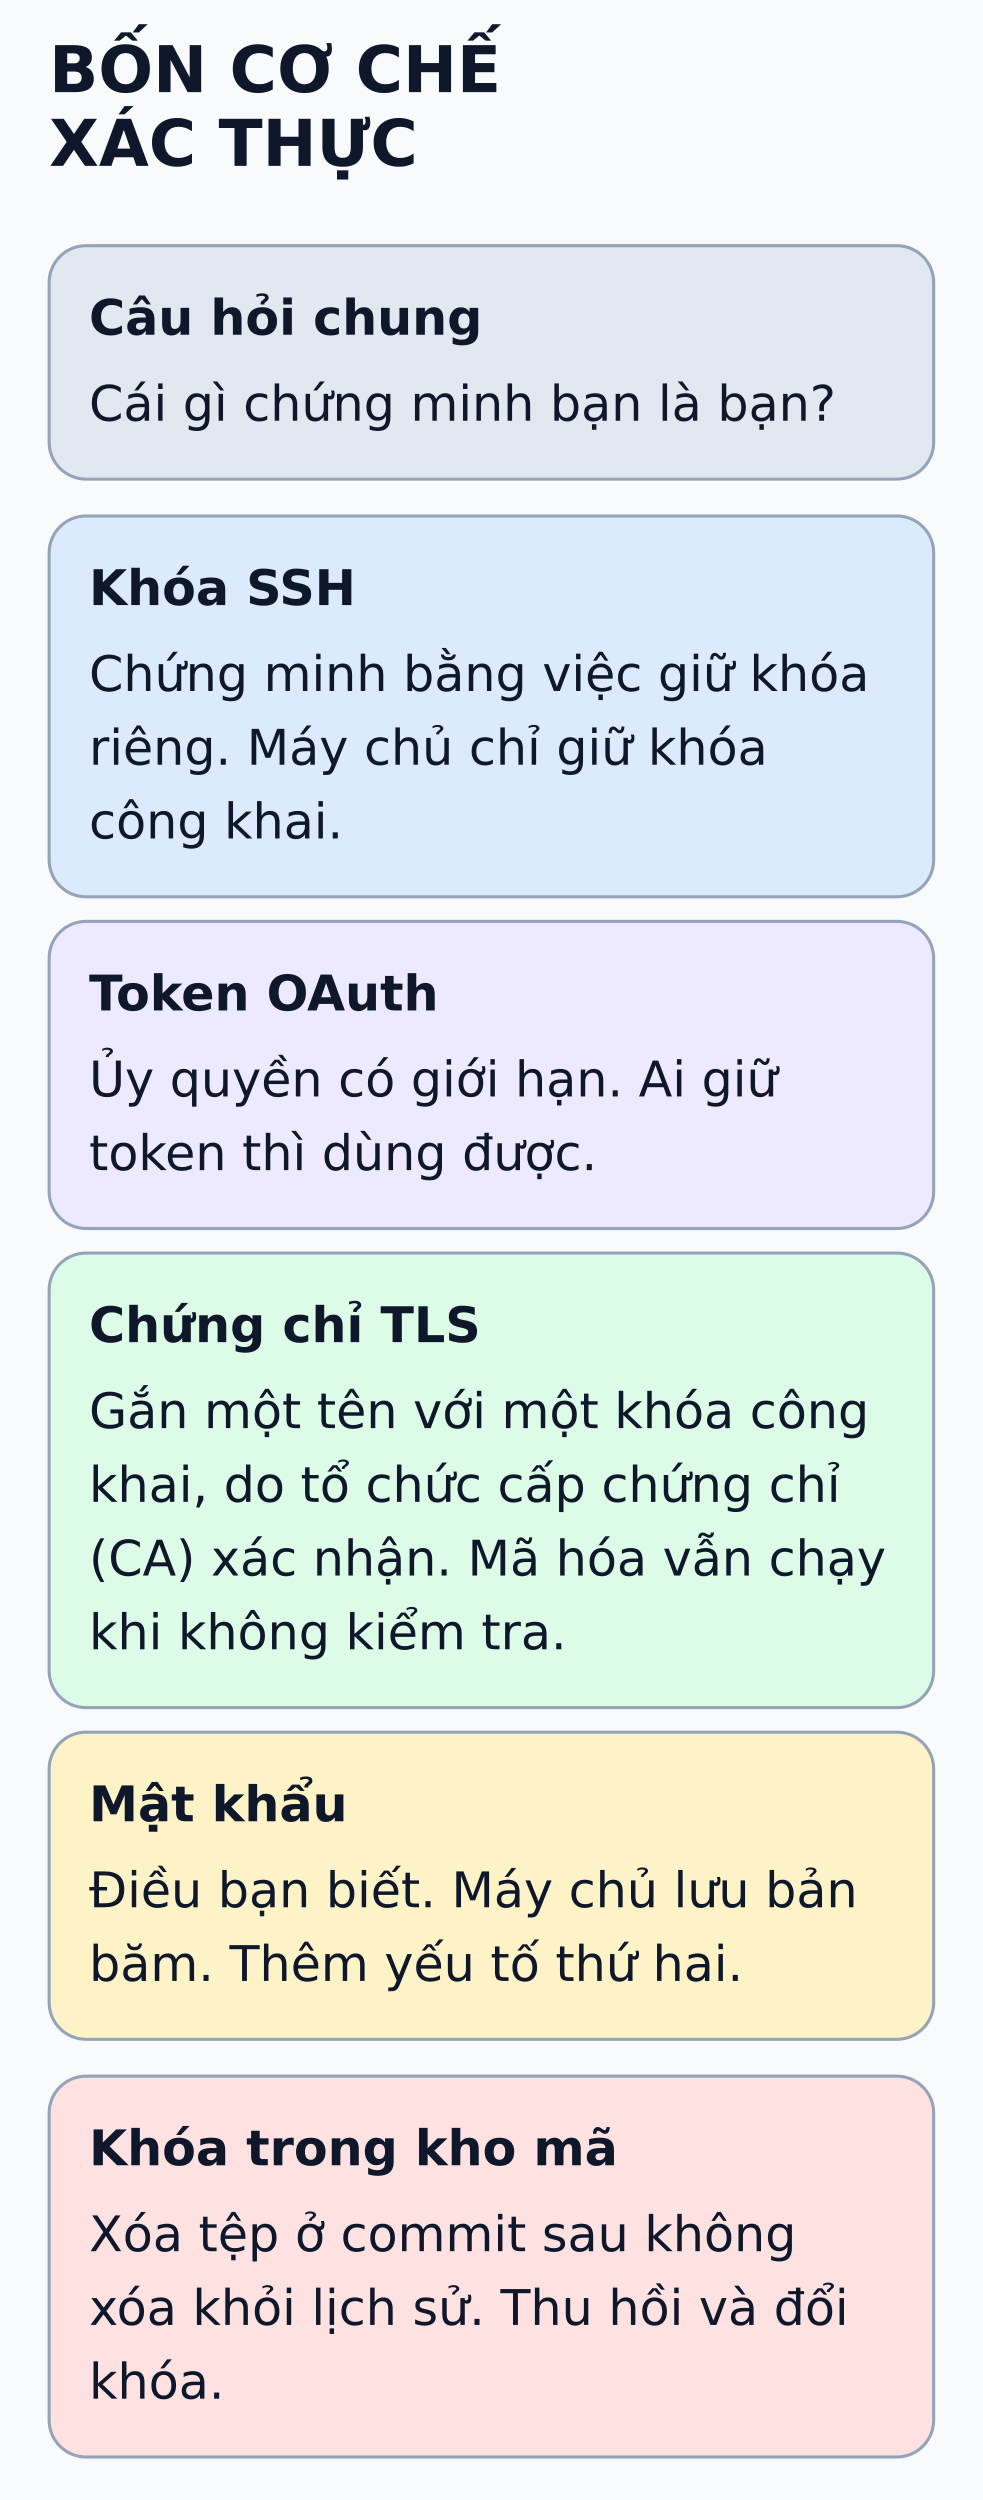
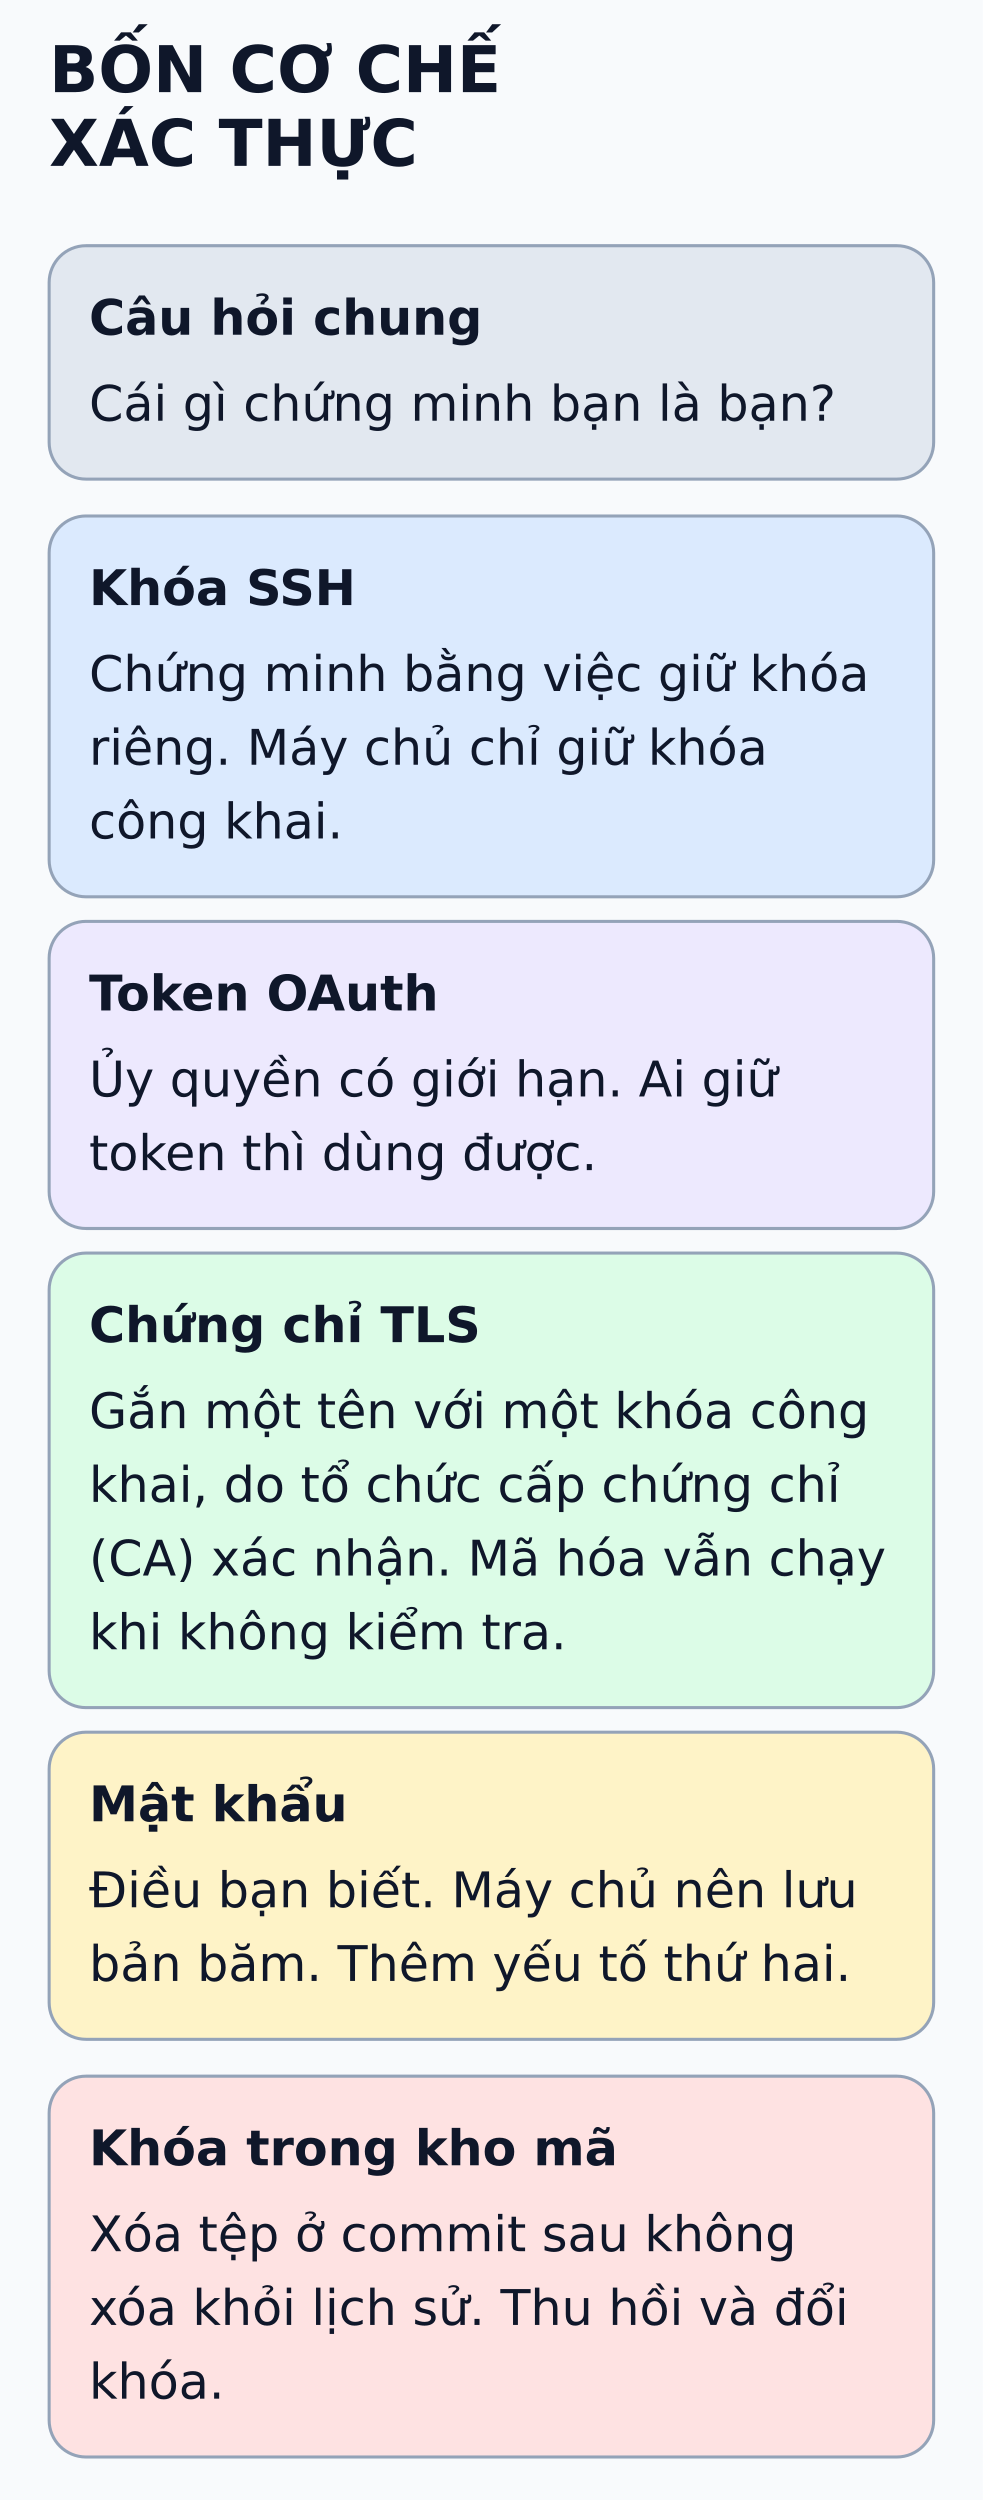
<svg xmlns="http://www.w3.org/2000/svg" viewBox="0 0 320 814" width="320" height="814" role="img" aria-labelledby="title desc">
  <rect width="320" height="814" fill="#f8fafc" />
  <g font-family="DejaVu Sans, Arial, sans-serif" fill="#0f172a">
    <text x="16" y="30" font-size="21" font-weight="bold">BỐN CƠ CHẾ</text>
    <text x="16" y="54" font-size="21" font-weight="bold">XÁC THỰC</text>
    <rect x="16" y="80" width="288" height="76" rx="12" fill="#e2e8f0" stroke="#94a3b8" />
    <text x="29" y="109" font-size="16" font-weight="bold">Câu hỏi chung</text>
    <text x="29" y="137" font-size="16" font-weight="normal">Cái gì chứng minh bạn là bạn?</text>
    <rect x="16" y="168" width="288" height="124" rx="12" fill="#dbeafe" stroke="#94a3b8" />
    <text x="29" y="197" font-size="16" font-weight="bold">Khóa SSH</text>
    <text x="29" y="225" font-size="16" font-weight="normal">Chứng minh bằng việc giữ khóa</text>
    <text x="29" y="249" font-size="16" font-weight="normal">riêng. Máy chủ chỉ giữ khóa</text>
    <text x="29" y="273" font-size="16" font-weight="normal">công khai.</text>
    <rect x="16" y="300" width="288" height="100" rx="12" fill="#ede9fe" stroke="#94a3b8" />
    <text x="29" y="329" font-size="16" font-weight="bold">Token OAuth</text>
    <text x="29" y="357" font-size="16" font-weight="normal">Ủy quyền có giới hạn. Ai giữ</text>
    <text x="29" y="381" font-size="16" font-weight="normal">token thì dùng được.</text>
    <rect x="16" y="408" width="288" height="148" rx="12" fill="#dcfce7" stroke="#94a3b8" />
    <text x="29" y="437" font-size="16" font-weight="bold">Chứng chỉ TLS</text>
    <text x="29" y="465" font-size="16" font-weight="normal">Gắn một tên với một khóa công</text>
    <text x="29" y="489" font-size="16" font-weight="normal">khai, do tổ chức cấp chứng chỉ</text>
    <text x="29" y="513" font-size="16" font-weight="normal">(CA) xác nhận. Mã hóa vẫn chạy</text>
    <text x="29" y="537" font-size="16" font-weight="normal">khi không kiểm tra.</text>
    <rect x="16" y="564" width="288" height="100" rx="12" fill="#fef3c7" stroke="#94a3b8" />
    <text x="29" y="593" font-size="16" font-weight="bold">Mật khẩu</text>
-     <text x="29" y="621" font-size="16" font-weight="normal">Điều bạn biết. Máy chủ lưu bản</text>
-     <text x="29" y="645" font-size="16" font-weight="normal">băm. Thêm yếu tố thứ hai.</text>
+     <text x="29" y="621" font-size="16" font-weight="normal">Điều bạn biết. Máy chủ nên lưu</text>
+     <text x="29" y="645" font-size="16" font-weight="normal">bản băm. Thêm yếu tố thứ hai.</text>
    <rect x="16" y="676" width="288" height="124" rx="12" fill="#fee2e2" stroke="#94a3b8" />
    <text x="29" y="705" font-size="16" font-weight="bold">Khóa trong kho mã</text>
    <text x="29" y="733" font-size="16" font-weight="normal">Xóa tệp ở commit sau không</text>
    <text x="29" y="757" font-size="16" font-weight="normal">xóa khỏi lịch sử. Thu hồi và đổi</text>
    <text x="29" y="781" font-size="16" font-weight="normal">khóa.</text>
  </g>
</svg>
